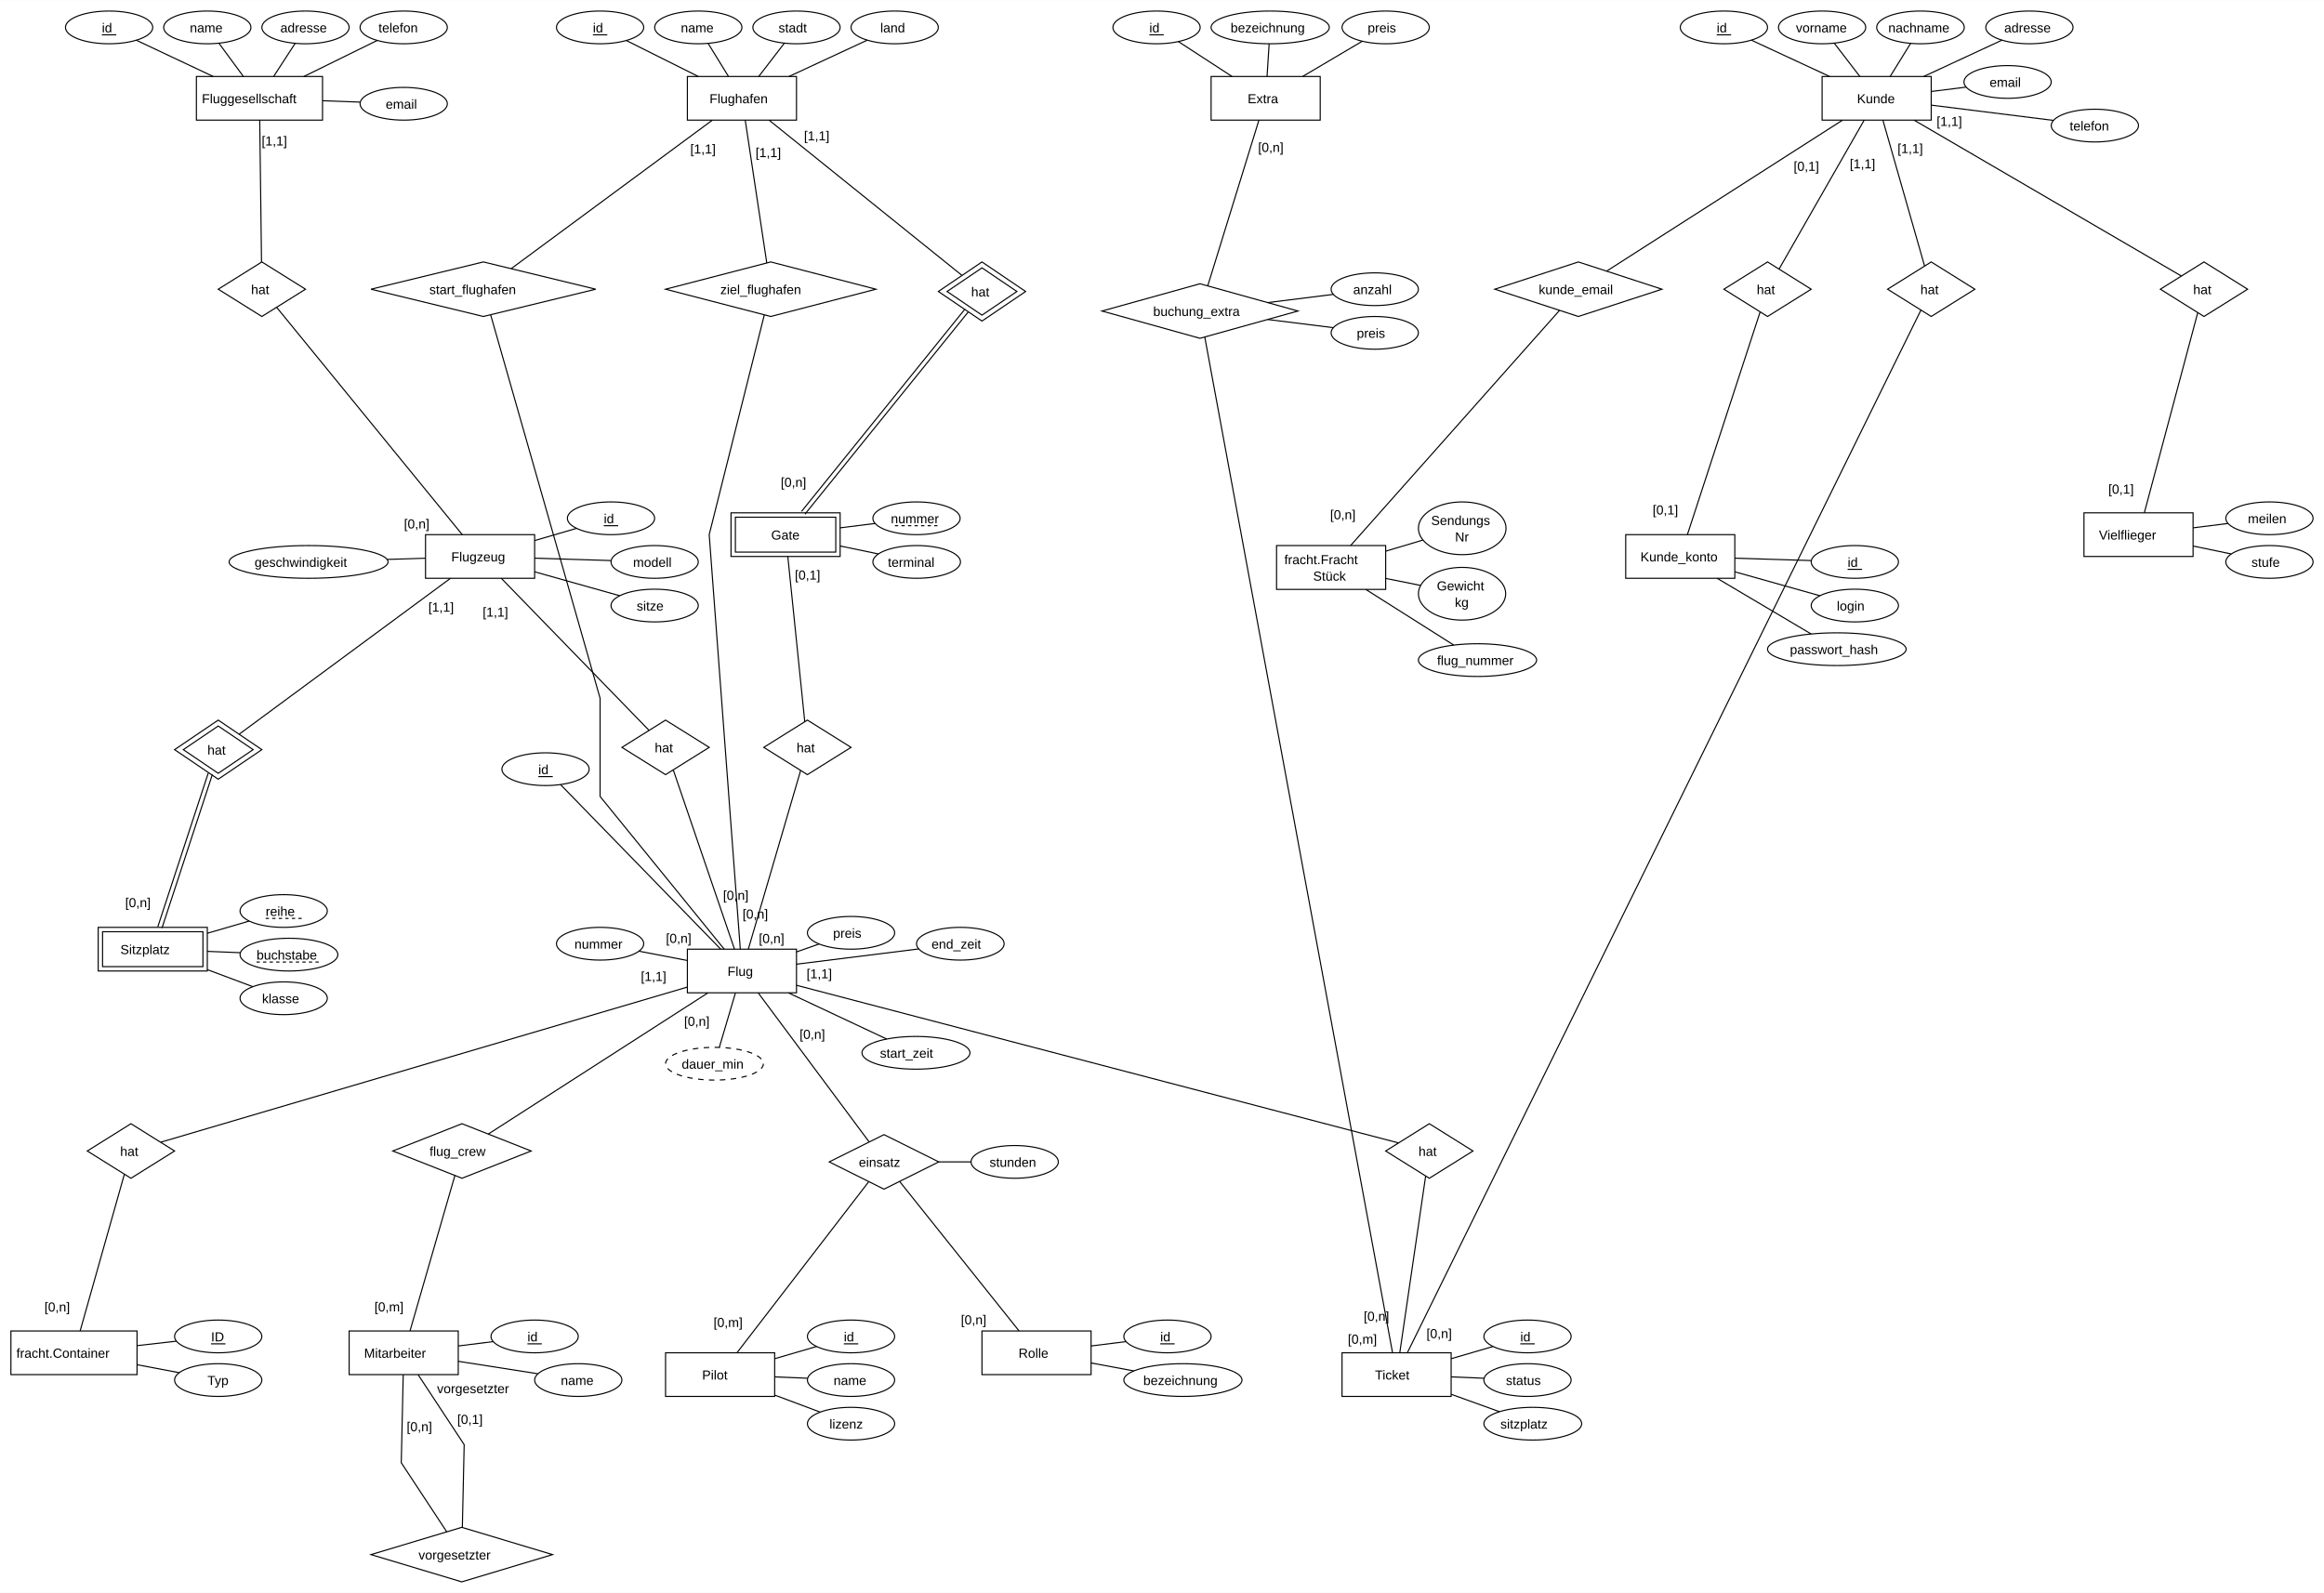
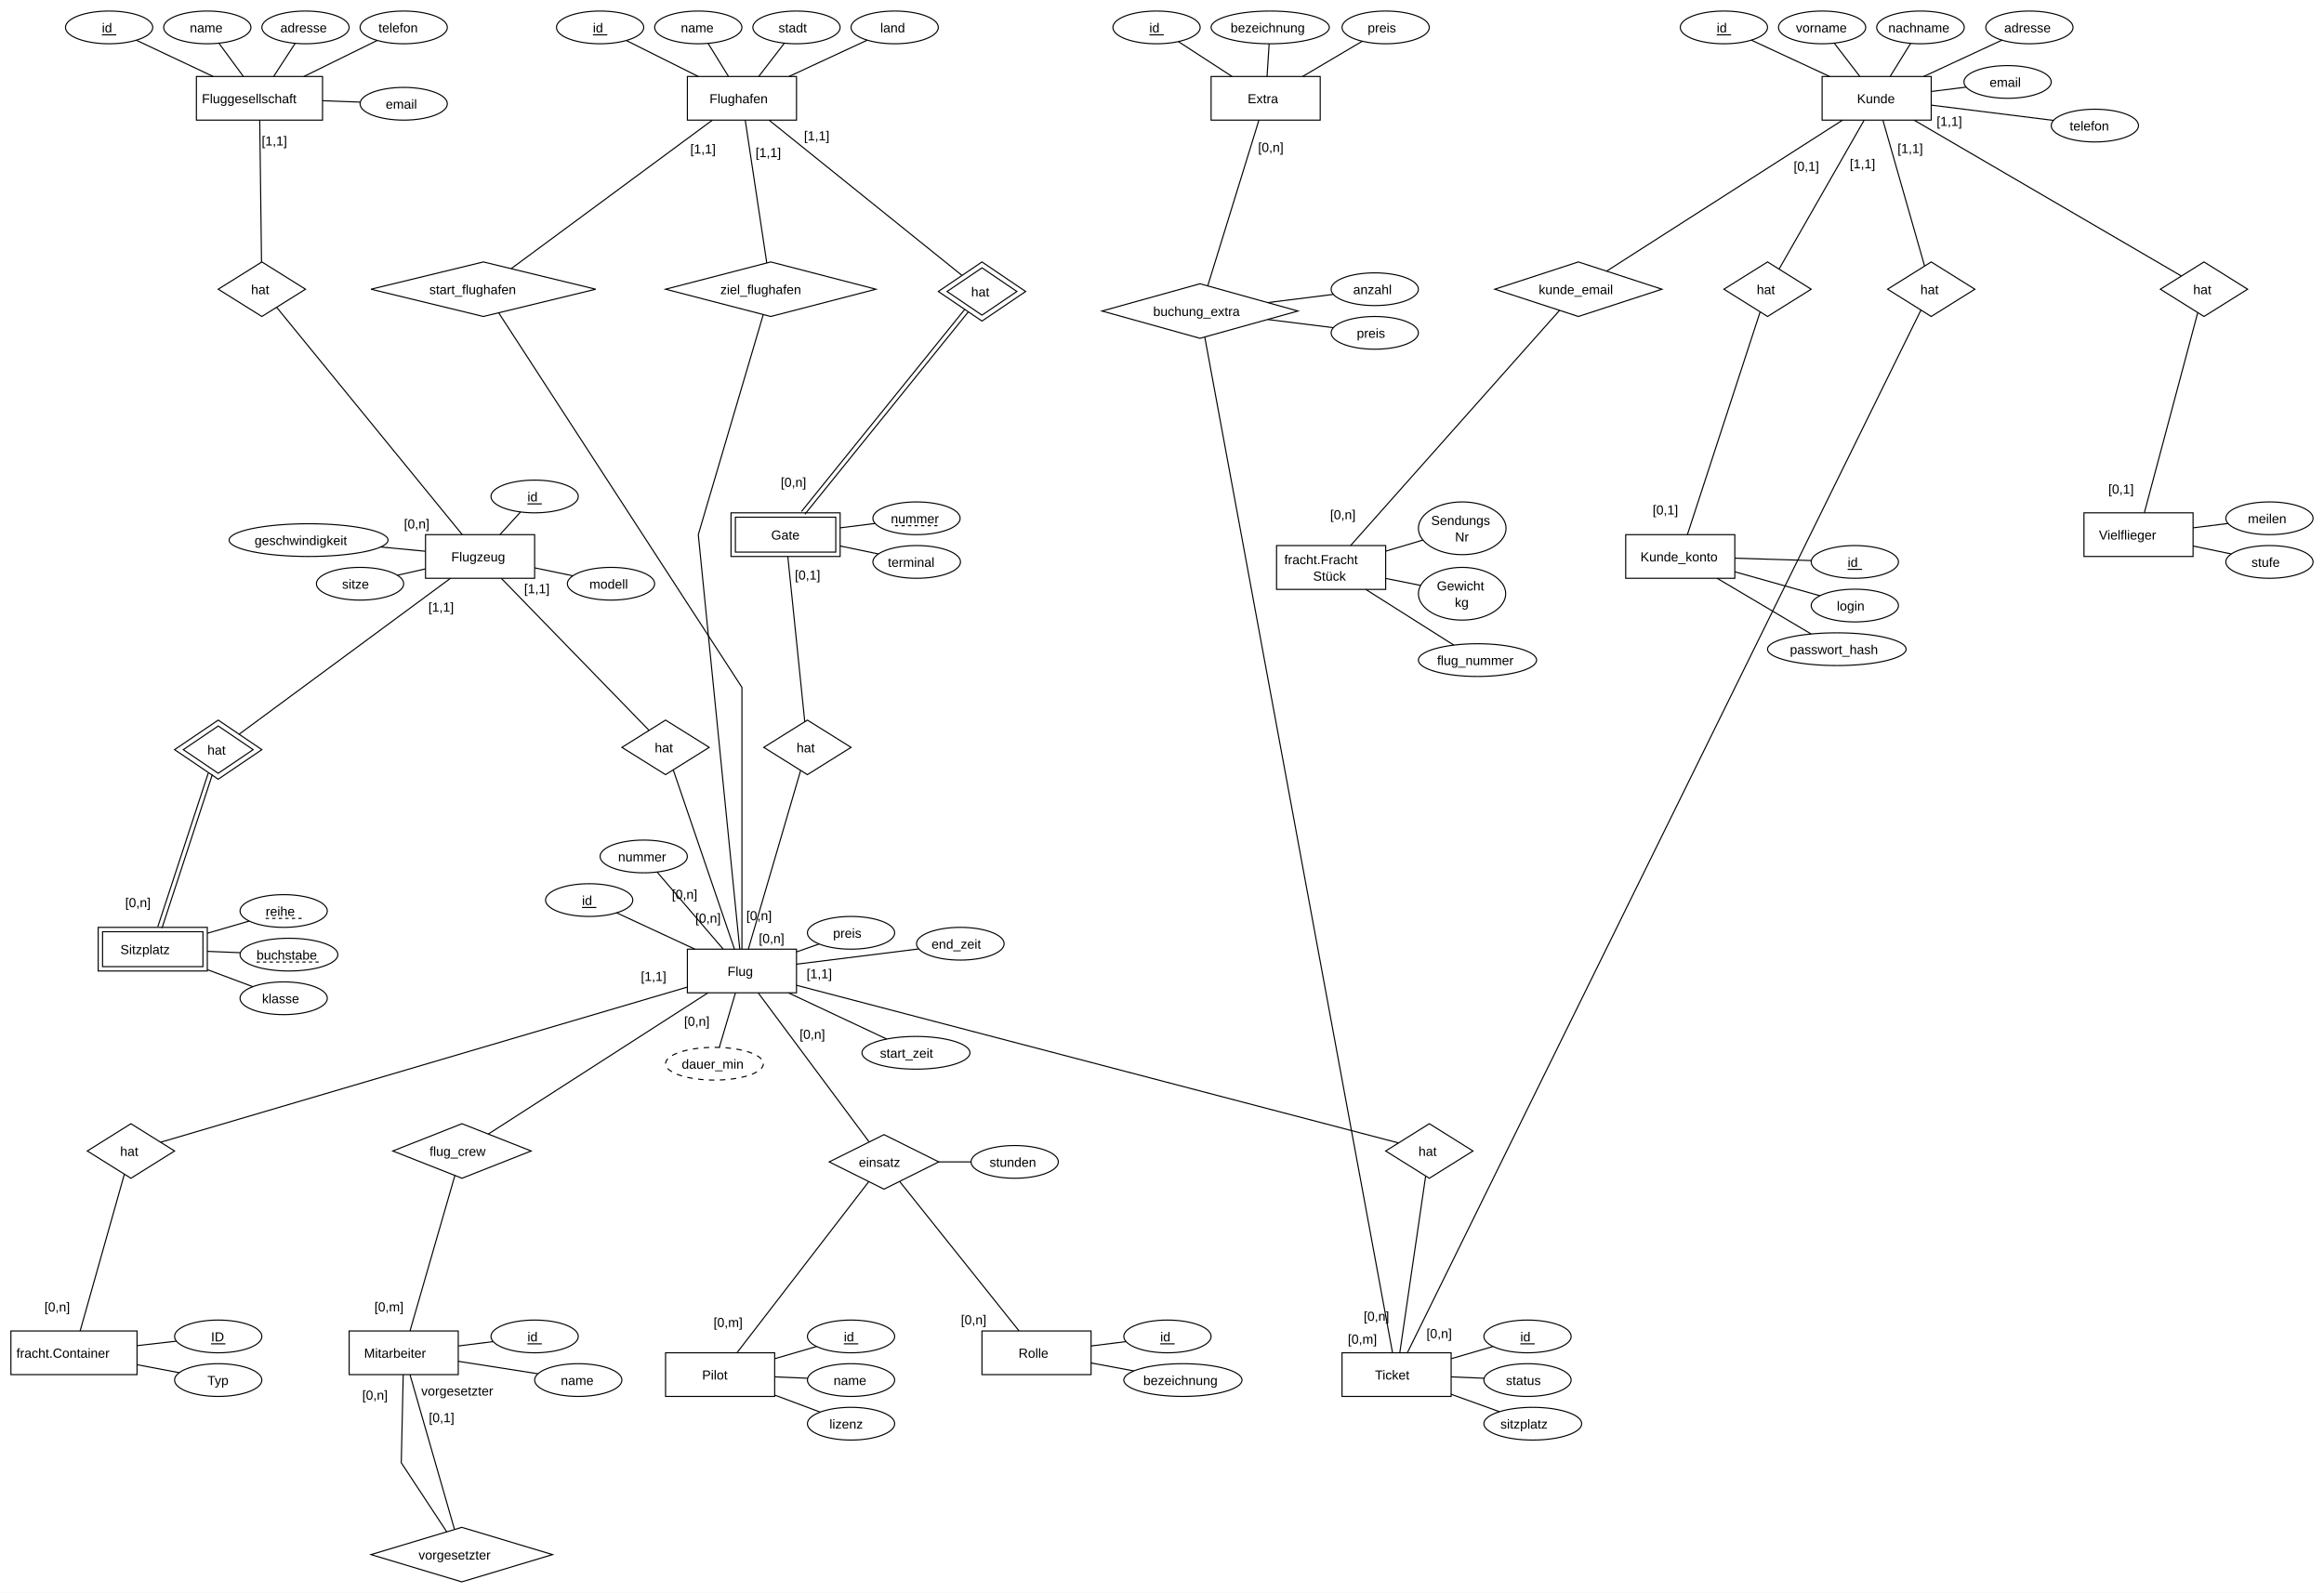
<svg xmlns="http://www.w3.org/2000/svg" width="2840" height="1947" viewBox="10 10 2130 1460" font-family="Arial, Helvetica, sans-serif" xml:space="preserve">
  <rect x="10" y="10" width="2130" height="1460" fill="#ffffff" />
  <rect x="20" y="1230" width="115.6" height="40" fill="#ffffff" stroke="#000000" stroke-width="1" />
  <text x="25" y="1254.51" font-size="12">fracht.Container</text>
  <rect x="1180" y="510" width="100" height="40.19" fill="#ffffff" stroke="#000000" stroke-width="1" />
  <text x="1187.1" y="527.06" font-size="12">fracht.Fracht</text>
  <text x="1213.5" y="542.15" font-size="12">Stück</text>
  <rect x="1120" y="80" width="100" height="40" fill="#ffffff" stroke="#000000" stroke-width="1" />
  <text x="1153.5" y="104.51" font-size="12">Extra</text>
  <rect x="640" y="880" width="100" height="40" fill="#ffffff" stroke="#000000" stroke-width="1" />
  <text x="676.8" y="904.51" font-size="12">Flug</text>
  <rect x="190" y="80" width="115.6" height="40" fill="#ffffff" stroke="#000000" stroke-width="1" />
  <text x="195" y="104.51" font-size="12">Fluggesellschaft</text>
  <rect x="640" y="80" width="100" height="40" fill="#ffffff" stroke="#000000" stroke-width="1" />
  <text x="660.3" y="104.51" font-size="12">Flughafen</text>
  <rect x="400" y="500" width="100" height="40" fill="#ffffff" stroke="#000000" stroke-width="1" />
  <text x="423.6" y="524.51" font-size="12">Flugzeug</text>
  <rect x="680" y="480" width="100" height="40" fill="#ffffff" stroke="#000000" stroke-width="1" />
  <rect x="684" y="484" width="92" height="32" fill="none" stroke="#000000" stroke-width="1" />
  <text x="716.8" y="504.51" font-size="12">Gate</text>
  <rect x="1680" y="80" width="100" height="40" fill="#ffffff" stroke="#000000" stroke-width="1" />
  <text x="1712" y="104.51" font-size="12">Kunde</text>
  <rect x="1500" y="500" width="100" height="40" fill="#ffffff" stroke="#000000" stroke-width="1" />
  <text x="1513.5" y="524.51" font-size="12">Kunde_konto</text>
  <rect x="330" y="1230" width="100" height="40" fill="#ffffff" stroke="#000000" stroke-width="1" />
  <text x="343.7" y="1254.51" font-size="12">Mitarbeiter</text>
  <rect x="620" y="1250" width="100" height="40" fill="#ffffff" stroke="#000000" stroke-width="1" />
  <text x="653.5" y="1274.51" font-size="12">Pilot</text>
  <rect x="910" y="1230" width="100" height="40" fill="#ffffff" stroke="#000000" stroke-width="1" />
  <text x="943.5" y="1254.51" font-size="12">Rolle</text>
  <rect x="100" y="860" width="100" height="40" fill="#ffffff" stroke="#000000" stroke-width="1" />
  <rect x="104" y="864" width="92" height="32" fill="none" stroke="#000000" stroke-width="1" />
  <text x="120.3" y="884.51" font-size="12">Sitzplatz</text>
  <rect x="1240" y="1250" width="100" height="40" fill="#ffffff" stroke="#000000" stroke-width="1" />
  <text x="1270.2" y="1274.51" font-size="12">Ticket</text>
  <rect x="1920" y="480" width="100" height="40" fill="#ffffff" stroke="#000000" stroke-width="1" />
  <text x="1933.7" y="504.51" font-size="12">Vielflieger</text>
  <ellipse cx="210" cy="1235" rx="40" ry="15" fill="#ffffff" stroke="#000000" stroke-width="1" />
  <polyline points="203.4,1241.79 216.6,1241.79" fill="none" stroke="#000000" stroke-width="1" />
  <text x="203.4" y="1239.51" font-size="12">ID</text>
  <ellipse cx="210" cy="1275" rx="40" ry="15" fill="#ffffff" stroke="#000000" stroke-width="1" />
  <text x="200.1" y="1279.51" font-size="12">Typ</text>
  <polygon points="130,1040 170,1065 130,1090 90,1065" fill="#ffffff" stroke="#000000" />
  <text x="120.1" y="1069.51" font-size="12">hat</text>
  <ellipse cx="1350.16" cy="494.17" rx="40.16" ry="24.17" fill="#ffffff" stroke="#000000" stroke-width="1" />
  <text x="1321.66" y="491.14" font-size="12">Sendungs</text>
  <text x="1343.56" y="506.23" font-size="12">Nr</text>
  <ellipse cx="1350" cy="554.17" rx="40" ry="24.17" fill="#ffffff" stroke="#000000" stroke-width="1" />
  <text x="1326.9" y="551.14" font-size="12">Gewicht</text>
  <text x="1343.4" y="566.23" font-size="12">kg</text>
  <ellipse cx="1364.16" cy="615" rx="54.16" ry="15" fill="#ffffff" stroke="#000000" stroke-width="1" />
  <text x="1327.16" y="619.51" font-size="12">flug_nummer</text>
  <polygon points="1456.6,250 1533.2,275 1456.6,300 1380,275" fill="#ffffff" stroke="#000000" />
  <text x="1420.3" y="279.51" font-size="12">kunde_email</text>
  <polygon points="1109.8,270 1199.6,295 1109.8,320 1020,295" fill="#ffffff" stroke="#000000" />
  <text x="1066.9" y="299.51" font-size="12">buchung_extra</text>
  <ellipse cx="1270" cy="275" rx="40" ry="15" fill="#ffffff" stroke="#000000" stroke-width="1" />
  <text x="1250.2" y="279.51" font-size="12">anzahl</text>
  <ellipse cx="1270" cy="315" rx="40" ry="15" fill="#ffffff" stroke="#000000" stroke-width="1" />
  <text x="1253.5" y="319.51" font-size="12">preis</text>
  <polygon points="820.2,1050 870.4,1075 820.2,1100 770,1075" fill="#ffffff" stroke="#000000" />
  <text x="797.1" y="1079.51" font-size="12">einsatz</text>
  <ellipse cx="940" cy="1075" rx="40" ry="15" fill="#ffffff" stroke="#000000" stroke-width="1" />
  <text x="916.9" y="1079.51" font-size="12">stunden</text>
  <ellipse cx="1070" cy="35" rx="40" ry="15" fill="#ffffff" stroke="#000000" stroke-width="1" />
  <polyline points="1063.4,41.79 1076.6,41.79" fill="none" stroke="#000000" stroke-width="1" />
  <text x="1063.4" y="39.51" font-size="12">id</text>
  <ellipse cx="1174.16" cy="35" rx="54.16" ry="15" fill="#ffffff" stroke="#000000" stroke-width="1" />
  <text x="1137.86" y="39.51" font-size="12">bezeichnung</text>
  <ellipse cx="1280" cy="35" rx="40" ry="15" fill="#ffffff" stroke="#000000" stroke-width="1" />
  <text x="1263.5" y="39.51" font-size="12">preis</text>
-   <ellipse cx="510" cy="715" rx="40" ry="15" fill="#ffffff" stroke="#000000" stroke-width="1" />
-   <polyline points="503.4,721.79 516.6,721.79" fill="none" stroke="#000000" stroke-width="1" />
-   <text x="503.4" y="719.51" font-size="12">id</text>
-   <ellipse cx="560" cy="875" rx="40" ry="15" fill="#ffffff" stroke="#000000" stroke-width="1" />
-   <text x="536.5" y="879.51" font-size="12">nummer</text>
+   <ellipse cx="550" cy="835" rx="40" ry="15" fill="#ffffff" stroke="#000000" stroke-width="1" />
+   <polyline points="543.4,841.79 556.6,841.79" fill="none" stroke="#000000" stroke-width="1" />
+   <text x="543.4" y="839.51" font-size="12">id</text>
+   <ellipse cx="600" cy="795" rx="40" ry="15" fill="#ffffff" stroke="#000000" stroke-width="1" />
+   <text x="576.5" y="799.51" font-size="12">nummer</text>
  <ellipse cx="790" cy="865" rx="40" ry="15" fill="#ffffff" stroke="#000000" stroke-width="1" />
  <text x="773.5" y="869.51" font-size="12">preis</text>
  <ellipse cx="849.5" cy="975" rx="49.5" ry="15" fill="#ffffff" stroke="#000000" stroke-width="1" />
  <text x="816.5" y="979.51" font-size="12">start_zeit</text>
  <ellipse cx="890.16" cy="875" rx="40.16" ry="15" fill="#ffffff" stroke="#000000" stroke-width="1" />
  <text x="863.76" y="879.51" font-size="12">end_zeit</text>
  <ellipse cx="664.83" cy="985" rx="44.83" ry="15" fill="#ffffff" stroke="#000000" stroke-width="0" />
  <polyline points="709.66,985 709.49,986.31 708.98,987.6 708.13,988.88 706.96,990.13 705.46,991.34 703.66,992.5 701.55,993.6 699.17,994.64 696.53,995.61 693.65,996.49 690.54,997.29 687.25,997.99 683.78,998.59 680.16,999.1 676.43,999.49 672.62,999.77 668.74,999.94 664.83,1000 660.92,999.94 657.05,999.77 653.23,999.49 649.5,999.1 645.88,998.59 642.42,997.99 639.12,997.29 636.01,996.49 633.13,995.61 630.49,994.64 628.11,993.6 626.01,992.5 624.2,991.34 622.7,990.13 621.53,988.88 620.68,987.6 620.17,986.31 620,985 620.17,983.69 620.68,982.4 621.53,981.12 622.7,979.87 624.2,978.66 626.01,977.5 628.11,976.4 630.49,975.36 633.13,974.39 636.01,973.51 639.12,972.71 642.42,972.01 645.88,971.41 649.5,970.9 653.23,970.51 657.05,970.23 660.92,970.06 664.83,970 668.74,970.06 672.62,970.23 676.43,970.51 680.16,970.9 683.78,971.41 687.25,972.01 690.54,972.71 693.65,973.51 696.53,974.39 699.17,975.36 701.55,976.4 703.66,977.5 705.46,978.66 706.96,979.87 708.13,981.12 708.98,982.4 709.49,983.69 709.66,985" fill="none" stroke="#000000" stroke-width="1" stroke-dasharray="5 5" />
  <text x="634.83" y="989.51" font-size="12">dauer_min</text>
  <polygon points="620,670 660,695 620,720 580,695" fill="#ffffff" stroke="#000000" />
  <text x="610.1" y="699.51" font-size="12">hat</text>
  <polygon points="750,670 790,695 750,720 710,695" fill="#ffffff" stroke="#000000" />
  <text x="740.1" y="699.51" font-size="12">hat</text>
  <polygon points="453,250 556,275 453,300 350,275" fill="#ffffff" stroke="#000000" />
  <text x="403.5" y="279.51" font-size="12">start_flughafen</text>
  <polygon points="716.4,250 812.8,275 716.4,300 620,275" fill="#ffffff" stroke="#000000" />
  <text x="670.2" y="279.51" font-size="12">ziel_flughafen</text>
  <polygon points="433.4,1040 496.8,1065 433.4,1090 370,1065" fill="#ffffff" stroke="#000000" />
  <text x="403.7" y="1069.51" font-size="12">flug_crew</text>
  <ellipse cx="110" cy="35" rx="40" ry="15" fill="#ffffff" stroke="#000000" stroke-width="1" />
  <polyline points="103.4,41.79 116.6,41.79" fill="none" stroke="#000000" stroke-width="1" />
  <text x="103.4" y="39.51" font-size="12">id</text>
  <ellipse cx="200" cy="35" rx="40" ry="15" fill="#ffffff" stroke="#000000" stroke-width="1" />
  <text x="184" y="39.51" font-size="12">name</text>
  <ellipse cx="290" cy="35" rx="40" ry="15" fill="#ffffff" stroke="#000000" stroke-width="1" />
  <text x="266.9" y="39.51" font-size="12">adresse</text>
  <ellipse cx="380" cy="35" rx="40" ry="15" fill="#ffffff" stroke="#000000" stroke-width="1" />
  <text x="356.9" y="39.51" font-size="12">telefon</text>
  <ellipse cx="380" cy="105" rx="40" ry="15" fill="#ffffff" stroke="#000000" stroke-width="1" />
  <text x="363.5" y="109.51" font-size="12">email</text>
  <ellipse cx="560" cy="35" rx="40" ry="15" fill="#ffffff" stroke="#000000" stroke-width="1" />
  <polyline points="553.4,41.79 566.6,41.79" fill="none" stroke="#000000" stroke-width="1" />
  <text x="553.4" y="39.51" font-size="12">id</text>
  <ellipse cx="650" cy="35" rx="40" ry="15" fill="#ffffff" stroke="#000000" stroke-width="1" />
  <text x="634" y="39.51" font-size="12">name</text>
  <ellipse cx="740" cy="35" rx="40" ry="15" fill="#ffffff" stroke="#000000" stroke-width="1" />
  <text x="723.5" y="39.51" font-size="12">stadt</text>
  <ellipse cx="830" cy="35" rx="40" ry="15" fill="#ffffff" stroke="#000000" stroke-width="1" />
  <text x="816.8" y="39.51" font-size="12">land</text>
-   <ellipse cx="570" cy="485" rx="40" ry="15" fill="#ffffff" stroke="#000000" stroke-width="1" />
-   <polyline points="563.4,491.79 576.6,491.79" fill="none" stroke="#000000" stroke-width="1" />
-   <text x="563.4" y="489.51" font-size="12">id</text>
-   <ellipse cx="610" cy="525" rx="40" ry="15" fill="#ffffff" stroke="#000000" stroke-width="1" />
-   <text x="590.2" y="529.51" font-size="12">modell</text>
-   <ellipse cx="610" cy="565" rx="40" ry="15" fill="#ffffff" stroke="#000000" stroke-width="1" />
-   <text x="593.5" y="569.51" font-size="12">sitze</text>
-   <ellipse cx="292.83" cy="525" rx="72.83" ry="15" fill="#ffffff" stroke="#000000" stroke-width="1" />
-   <text x="243.33" y="529.51" font-size="12">geschwindigkeit</text>
+   <ellipse cx="500" cy="465" rx="40" ry="15" fill="#ffffff" stroke="#000000" stroke-width="1" />
+   <polyline points="493.4,471.79 506.6,471.79" fill="none" stroke="#000000" stroke-width="1" />
+   <text x="493.4" y="469.51" font-size="12">id</text>
+   <ellipse cx="570" cy="545" rx="40" ry="15" fill="#ffffff" stroke="#000000" stroke-width="1" />
+   <text x="550.2" y="549.51" font-size="12">modell</text>
+   <ellipse cx="340" cy="545" rx="40" ry="15" fill="#ffffff" stroke="#000000" stroke-width="1" />
+   <text x="323.5" y="549.51" font-size="12">sitze</text>
+   <ellipse cx="292.83" cy="505" rx="72.83" ry="15" fill="#ffffff" stroke="#000000" stroke-width="1" />
+   <text x="243.33" y="509.51" font-size="12">geschwindigkeit</text>
  <polygon points="250,250 290,275 250,300 210,275" fill="#ffffff" stroke="#000000" />
  <text x="240.1" y="279.51" font-size="12">hat</text>
  <ellipse cx="850" cy="485" rx="40" ry="15" fill="#ffffff" stroke="#000000" stroke-width="1" />
  <polyline points="830.2,491.79 869.8,491.79" fill="none" stroke="#000000" stroke-width="1" stroke-dasharray="3 3" />
  <text x="826.5" y="489.51" font-size="12">nummer</text>
  <ellipse cx="850.16" cy="525" rx="40.16" ry="15" fill="#ffffff" stroke="#000000" stroke-width="1" />
  <text x="823.76" y="529.51" font-size="12">terminal</text>
  <polygon points="910,250 950,277.09 910,304.19 870,277.09" fill="#ffffff" stroke="#000000" />
  <polygon points="910,255.42 942,277.09 910,298.77 878,277.09" fill="none" stroke="#000000" />
  <text x="900.1" y="281.61" font-size="12">hat</text>
  <ellipse cx="1590" cy="35" rx="40" ry="15" fill="#ffffff" stroke="#000000" stroke-width="1" />
  <polyline points="1583.4,41.79 1596.6,41.79" fill="none" stroke="#000000" stroke-width="1" />
  <text x="1583.4" y="39.51" font-size="12">id</text>
  <ellipse cx="1680" cy="35" rx="40" ry="15" fill="#ffffff" stroke="#000000" stroke-width="1" />
  <text x="1656" y="39.51" font-size="12">vorname</text>
  <ellipse cx="1770.16" cy="35" rx="40.16" ry="15" fill="#ffffff" stroke="#000000" stroke-width="1" />
  <text x="1740.66" y="39.51" font-size="12">nachname</text>
  <ellipse cx="1870" cy="35" rx="40" ry="15" fill="#ffffff" stroke="#000000" stroke-width="1" />
  <text x="1846.9" y="39.51" font-size="12">adresse</text>
  <ellipse cx="1850" cy="85" rx="40" ry="15" fill="#ffffff" stroke="#000000" stroke-width="1" />
  <text x="1833.5" y="89.51" font-size="12">email</text>
  <ellipse cx="1930" cy="125" rx="40" ry="15" fill="#ffffff" stroke="#000000" stroke-width="1" />
  <text x="1906.9" y="129.51" font-size="12">telefon</text>
  <ellipse cx="1710" cy="525" rx="40" ry="15" fill="#ffffff" stroke="#000000" stroke-width="1" />
  <polyline points="1703.4,531.79 1716.6,531.79" fill="none" stroke="#000000" stroke-width="1" />
  <text x="1703.4" y="529.51" font-size="12">id</text>
  <ellipse cx="1710" cy="565" rx="40" ry="15" fill="#ffffff" stroke="#000000" stroke-width="1" />
  <text x="1693.5" y="569.51" font-size="12">login</text>
  <ellipse cx="1693.5" cy="605" rx="63.5" ry="15" fill="#ffffff" stroke="#000000" stroke-width="1" />
  <text x="1650.5" y="609.51" font-size="12">passwort_hash</text>
  <polygon points="1630,250 1670,275 1630,300 1590,275" fill="#ffffff" stroke="#000000" />
  <text x="1620.1" y="279.51" font-size="12">hat</text>
  <ellipse cx="500" cy="1235" rx="40" ry="15" fill="#ffffff" stroke="#000000" stroke-width="1" />
  <polyline points="493.4,1241.79 506.6,1241.79" fill="none" stroke="#000000" stroke-width="1" />
  <text x="493.4" y="1239.51" font-size="12">id</text>
  <ellipse cx="540" cy="1275" rx="40" ry="15" fill="#ffffff" stroke="#000000" stroke-width="1" />
  <text x="524" y="1279.51" font-size="12">name</text>
  <polygon points="433.2,1410 516.4,1435 433.2,1460 350,1435" fill="#ffffff" stroke="#000000" />
  <text x="393.6" y="1439.51" font-size="12">vorgesetzter</text>
  <ellipse cx="790" cy="1235" rx="40" ry="15" fill="#ffffff" stroke="#000000" stroke-width="1" />
  <polyline points="783.4,1241.79 796.6,1241.79" fill="none" stroke="#000000" stroke-width="1" />
  <text x="783.4" y="1239.51" font-size="12">id</text>
  <ellipse cx="790" cy="1275" rx="40" ry="15" fill="#ffffff" stroke="#000000" stroke-width="1" />
  <text x="774" y="1279.51" font-size="12">name</text>
  <ellipse cx="790" cy="1315" rx="40" ry="15" fill="#ffffff" stroke="#000000" stroke-width="1" />
  <text x="770.2" y="1319.51" font-size="12">lizenz</text>
  <ellipse cx="1080" cy="1235" rx="40" ry="15" fill="#ffffff" stroke="#000000" stroke-width="1" />
  <polyline points="1073.4,1241.79 1086.6,1241.79" fill="none" stroke="#000000" stroke-width="1" />
  <text x="1073.4" y="1239.51" font-size="12">id</text>
  <ellipse cx="1094.16" cy="1275" rx="54.16" ry="15" fill="#ffffff" stroke="#000000" stroke-width="1" />
  <text x="1057.86" y="1279.51" font-size="12">bezeichnung</text>
  <ellipse cx="270" cy="845" rx="40" ry="15" fill="#ffffff" stroke="#000000" stroke-width="1" />
  <polyline points="253.5,851.79 286.5,851.79" fill="none" stroke="#000000" stroke-width="1" stroke-dasharray="3 3" />
  <text x="253.5" y="849.51" font-size="12">reihe</text>
  <ellipse cx="274.83" cy="885" rx="44.83" ry="15" fill="#ffffff" stroke="#000000" stroke-width="1" />
  <polyline points="245.13,891.79 304.53,891.79" fill="none" stroke="#000000" stroke-width="1" stroke-dasharray="3 3" />
  <text x="245.13" y="889.51" font-size="12">buchstabe</text>
  <ellipse cx="270" cy="925" rx="40" ry="15" fill="#ffffff" stroke="#000000" stroke-width="1" />
  <text x="250.2" y="929.51" font-size="12">klasse</text>
  <polygon points="210,670 250,697.09 210,724.19 170,697.09" fill="#ffffff" stroke="#000000" />
  <polygon points="210,675.42 242,697.09 210,718.77 178,697.09" fill="none" stroke="#000000" />
  <text x="200.1" y="701.61" font-size="12">hat</text>
  <ellipse cx="1410" cy="1235" rx="40" ry="15" fill="#ffffff" stroke="#000000" stroke-width="1" />
  <polyline points="1403.4,1241.79 1416.6,1241.79" fill="none" stroke="#000000" stroke-width="1" />
  <text x="1403.4" y="1239.51" font-size="12">id</text>
  <ellipse cx="1410" cy="1275" rx="40" ry="15" fill="#ffffff" stroke="#000000" stroke-width="1" />
  <text x="1390.2" y="1279.51" font-size="12">status</text>
  <ellipse cx="1414.83" cy="1315" rx="44.83" ry="15" fill="#ffffff" stroke="#000000" stroke-width="1" />
  <text x="1385.13" y="1319.51" font-size="12">sitzplatz</text>
  <polygon points="1320,1040 1360,1065 1320,1090 1280,1065" fill="#ffffff" stroke="#000000" />
  <text x="1310.1" y="1069.51" font-size="12">hat</text>
  <polygon points="1780,250 1820,275 1780,300 1740,275" fill="#ffffff" stroke="#000000" />
  <text x="1770.1" y="279.51" font-size="12">hat</text>
  <ellipse cx="2090" cy="485" rx="40" ry="15" fill="#ffffff" stroke="#000000" stroke-width="1" />
  <text x="2070.2" y="489.51" font-size="12">meilen</text>
  <ellipse cx="2090" cy="525" rx="40" ry="15" fill="#ffffff" stroke="#000000" stroke-width="1" />
  <text x="2073.5" y="529.51" font-size="12">stufe</text>
  <polygon points="2030,250 2070,275 2030,300 1990,275" fill="#ffffff" stroke="#000000" />
  <text x="2020.1" y="279.51" font-size="12">hat</text>
  <polyline points="135.6,1243.44 171.71,1239.34" fill="none" stroke="#000000" stroke-width="1" />
  <polyline points="135.6,1260.93 174.28,1268.25" fill="none" stroke="#000000" stroke-width="1" />
  <polyline points="157.18,1056.99 640,914.73" fill="none" stroke="#000000" stroke-width="1" />
  <text x="597.35" y="909.13" font-size="12">[1,1]</text>
  <polyline points="124,1086.25 83.44,1230" fill="none" stroke="#000000" stroke-width="1" />
  <text x="50.73" y="1212.17" font-size="12">[0,n]</text>
  <polyline points="1280,515.15 1314.19,504.93" fill="none" stroke="#000000" stroke-width="1" />
  <polyline points="1280,540.13 1312.04,546.56" fill="none" stroke="#000000" stroke-width="1" />
  <polyline points="1261.75,550.19 1342.45,601.26" fill="none" stroke="#000000" stroke-width="1" />
  <polyline points="1482.47,258.44 1698.75,120" fill="none" stroke="#000000" stroke-width="1" />
  <text x="1653.89" y="166.47" font-size="12">[0,1]</text>
  <polyline points="1439.38,294.38 1247.85,510" fill="none" stroke="#000000" stroke-width="1" />
  <text x="1229.07" y="485.87" font-size="12">[0,n]</text>
  <polyline points="1116.91,271.98 1163.83,120" fill="none" stroke="#000000" stroke-width="1" />
  <text x="1163.03" y="149.14" font-size="12">[0,n]</text>
  <polyline points="1114.19,318.78 1286.3,1250" fill="none" stroke="#000000" stroke-width="1" />
  <text x="1245.3" y="1241.68" font-size="12">[0,m]</text>
  <polyline points="1171.8,287.26 1232.05,279.74" fill="none" stroke="#000000" stroke-width="1" />
  <polyline points="1171.8,302.74 1232.05,310.26" fill="none" stroke="#000000" stroke-width="1" />
  <polyline points="806.63,1056.76 704.88,920" fill="none" stroke="#000000" stroke-width="1" />
  <text x="742.83" y="962.22" font-size="12">[0,n]</text>
  <polyline points="806.28,1093.07 685.41,1250" fill="none" stroke="#000000" stroke-width="1" />
  <text x="663.97" y="1226.34" font-size="12">[0,m]</text>
  <polyline points="834.49,1092.88 944.02,1230" fill="none" stroke="#000000" stroke-width="1" />
  <text x="890.67" y="1223.93" font-size="12">[0,n]</text>
  <polyline points="870.4,1075 900,1075" fill="none" stroke="#000000" stroke-width="1" />
  <polyline points="1139.23,80 1089.99,47.99" fill="none" stroke="#000000" stroke-width="1" />
  <polyline points="1171.28,80 1173.2,50" fill="none" stroke="#000000" stroke-width="1" />
  <polyline points="1203.85,80 1258.57,47.66" fill="none" stroke="#000000" stroke-width="1" />
-   <polyline points="670.54,880 523.71,729.09" fill="none" stroke="#000000" stroke-width="1" />
-   <polyline points="640,890.38 595.59,881.84" fill="none" stroke="#000000" stroke-width="1" />
+   <polyline points="646.92,880 575.13,846.67" fill="none" stroke="#000000" stroke-width="1" />
+   <polyline points="672.86,880 612.24,809.28" fill="none" stroke="#000000" stroke-width="1" />
  <polyline points="740,882.5 760.76,875.23" fill="none" stroke="#000000" stroke-width="1" />
  <polyline points="732.53,920 822.68,962.39" fill="none" stroke="#000000" stroke-width="1" />
  <polyline points="740,893.76 852.07,879.76" fill="none" stroke="#000000" stroke-width="1" />
  <polyline points="684.08,920 669.25,970.07" fill="none" stroke="#000000" stroke-width="1" />
  <polyline points="604.89,679.44 469.43,540" fill="none" stroke="#000000" stroke-width="1" />
-   <text x="452.37" y="575.15" font-size="12">[1,1]</text>
+   <text x="490.36" y="553.71" font-size="12">[1,1]</text>
  <polyline points="627.04,715.6 683.17,880" fill="none" stroke="#000000" stroke-width="1" />
-   <text x="672.68" y="834.79" font-size="12">[0,n]</text>
+   <text x="625.77" y="833.91" font-size="12">[0,n]</text>
  <polyline points="747.59,671.51 732.05,520" fill="none" stroke="#000000" stroke-width="1" />
  <text x="738.46" y="541.2" font-size="12">[0,1]</text>
  <polyline points="743.81,716.13 695.85,880" fill="none" stroke="#000000" stroke-width="1" />
  <text x="705.48" y="874.35" font-size="12">[0,n]</text>
  <polyline points="478.48,256.18 662.91,120" fill="none" stroke="#000000" stroke-width="1" />
  <text x="642.63" y="150.63" font-size="12">[1,1]</text>
-   <polyline points="459.67,298.38 560,650 560,740 673.75,880" fill="none" stroke="#000000" stroke-width="1" />
-   <text x="620.33" y="874.22" font-size="12">[0,n]</text>
+   <polyline points="467.02,296.6 690,640 690,880" fill="none" stroke="#000000" stroke-width="1" />
+   <text x="694" y="853.45" font-size="12">[0,n]</text>
  <polyline points="712.77,250.94 693.02,120" fill="none" stroke="#000000" stroke-width="1" />
  <text x="702.49" y="153.9" font-size="12">[1,1]</text>
-   <polyline points="710.52,298.47 660,500 688.5,880" fill="none" stroke="#000000" stroke-width="1" />
-   <text x="690.57" y="851.97" font-size="12">[0,n]</text>
+   <polyline points="709.55,298.22 650,500 688,880" fill="none" stroke="#000000" stroke-width="1" />
+   <text x="647.25" y="855.72" font-size="12">[0,n]</text>
  <polyline points="457.5,1049.5 658.9,920" fill="none" stroke="#000000" stroke-width="1" />
  <text x="636.99" y="950.33" font-size="12">[0,n]</text>
  <polyline points="426.92,1087.45 385.77,1230" fill="none" stroke="#000000" stroke-width="1" />
  <text x="353.18" y="1212.07" font-size="12">[0,m]</text>
  <polyline points="205.4,80 134.89,46.74" fill="none" stroke="#000000" stroke-width="1" />
  <polyline points="233.09,80 210.63,49.46" fill="none" stroke="#000000" stroke-width="1" />
  <polyline points="260.78,80 280.54,49.57" fill="none" stroke="#000000" stroke-width="1" />
  <polyline points="288.48,80 355.74,46.93" fill="none" stroke="#000000" stroke-width="1" />
  <polyline points="305.6,102.19 340.2,103.49" fill="none" stroke="#000000" stroke-width="1" />
  <polyline points="650,80 584,47" fill="none" stroke="#000000" stroke-width="1" />
  <polyline points="677.69,80 658.99,49.62" fill="none" stroke="#000000" stroke-width="1" />
  <polyline points="705.38,80 728.91,49.41" fill="none" stroke="#000000" stroke-width="1" />
  <polyline points="733.08,80 804.87,46.67" fill="none" stroke="#000000" stroke-width="1" />
-   <polyline points="500,505.42 538.43,494.21" fill="none" stroke="#000000" stroke-width="1" />
-   <polyline points="500,521.56 570.14,523.75" fill="none" stroke="#000000" stroke-width="1" />
-   <polyline points="500,534.06 578,556" fill="none" stroke="#000000" stroke-width="1" />
-   <polyline points="400,521.59 364.81,522.71" fill="none" stroke="#000000" stroke-width="1" />
+   <polyline points="468.18,500 487.09,479.2" fill="none" stroke="#000000" stroke-width="1" />
+   <polyline points="500,530.42 535.03,537.72" fill="none" stroke="#000000" stroke-width="1" />
+   <polyline points="400,531.36 374.21,537.23" fill="none" stroke="#000000" stroke-width="1" />
+   <polyline points="400,515.23 358.91,511.31" fill="none" stroke="#000000" stroke-width="1" />
  <polyline points="249.69,250.19 248.05,120" fill="none" stroke="#000000" stroke-width="1" />
  <text x="249.78" y="143.23" font-size="12">[1,1]</text>
  <polyline points="263.51,291.55 433.67,500" fill="none" stroke="#000000" stroke-width="1" />
  <text x="380.24" y="494.29" font-size="12">[0,n]</text>
  <polyline points="780,493.75 812.05,489.74" fill="none" stroke="#000000" stroke-width="1" />
  <polyline points="780,510.4 815.08,517.7" fill="none" stroke="#000000" stroke-width="1" />
  <polyline points="891.72,262.38 714.85,120" fill="none" stroke="#000000" stroke-width="1" />
  <text x="746.86" y="138.54" font-size="12">[1,1]</text>
  <polyline points="897.41,295.86 747.71,481.26" fill="none" stroke="#000000" stroke-width="1" />
  <polyline points="894.3,293.35 744.59,478.74" fill="none" stroke="#000000" stroke-width="1" />
  <text x="725.58" y="456.15" font-size="12">[0,n]</text>
  <polyline points="1686.92,80 1615.13,46.67" fill="none" stroke="#000000" stroke-width="1" />
  <polyline points="1714.62,80 1691.09,49.41" fill="none" stroke="#000000" stroke-width="1" />
  <polyline points="1742.36,80 1761.13,49.62" fill="none" stroke="#000000" stroke-width="1" />
  <polyline points="1773.08,80 1844.87,46.67" fill="none" stroke="#000000" stroke-width="1" />
  <polyline points="1780,93.75 1812.05,89.74" fill="none" stroke="#000000" stroke-width="1" />
  <polyline points="1780,106.25 1892.05,120.26" fill="none" stroke="#000000" stroke-width="1" />
  <polyline points="1600,521.56 1670.14,523.75" fill="none" stroke="#000000" stroke-width="1" />
  <polyline points="1600,534.06 1678,556" fill="none" stroke="#000000" stroke-width="1" />
  <polyline points="1583.76,540 1669.98,591.07" fill="none" stroke="#000000" stroke-width="1" />
  <polyline points="1640.53,256.58 1718.57,120" fill="none" stroke="#000000" stroke-width="1" />
  <text x="1705.36" y="164.19" font-size="12">[1,1]</text>
  <polyline points="1623.22,295.76 1556.53,500" fill="none" stroke="#000000" stroke-width="1" />
  <text x="1524.68" y="481.5" font-size="12">[0,1]</text>
  <polyline points="430,1243.75 462.05,1239.74" fill="none" stroke="#000000" stroke-width="1" />
  <polyline points="430,1257.81 503.08,1269.23" fill="none" stroke="#000000" stroke-width="1" />
-   <polyline points="433.75,1410.17 435.43,1334.21 393.17,1270" fill="none" stroke="#000000" stroke-width="1" />
-   <text x="410.54" y="1287.03" font-size="12">vorgesetzter</text>
-   <text x="429.07" y="1315.18" font-size="12">[0,1]</text>
+   <polyline points="426.58,1411.99 385.75,1270" fill="none" stroke="#000000" stroke-width="1" />
+   <text x="396.04" y="1289.2" font-size="12">vorgesetzter</text>
+   <text x="403.05" y="1313.6" font-size="12">[0,1]</text>
  <polyline points="419.46,1414.13 377.77,1350.79 379.56,1270" fill="none" stroke="#000000" stroke-width="1" />
-   <text x="382.7" y="1321.9" font-size="12">[0,n]</text>
+   <text x="342" y="1292.99" font-size="12">[0,n]</text>
  <polyline points="720,1255.42 758.43,1244.21" fill="none" stroke="#000000" stroke-width="1" />
  <polyline points="720,1272.08 750.24,1273.34" fill="none" stroke="#000000" stroke-width="1" />
  <polyline points="720,1288.75 761.72,1304.39" fill="none" stroke="#000000" stroke-width="1" />
  <polyline points="1010,1243.75 1042.05,1239.74" fill="none" stroke="#000000" stroke-width="1" />
  <polyline points="1010,1259.32 1049.23,1266.63" fill="none" stroke="#000000" stroke-width="1" />
  <polyline points="200,865.42 238.43,854.21" fill="none" stroke="#000000" stroke-width="1" />
  <polyline points="200,882 230.32,883.22" fill="none" stroke="#000000" stroke-width="1" />
  <polyline points="200,898.75 241.72,914.39" fill="none" stroke="#000000" stroke-width="1" />
  <polyline points="229.14,682.97 422.9,540" fill="none" stroke="#000000" stroke-width="1" />
  <text x="402.6" y="570.62" font-size="12">[1,1]</text>
  <polyline points="204.63,719.89 158.46,860.62" fill="none" stroke="#000000" stroke-width="1" />
  <polyline points="200.83,718.64 154.66,859.38" fill="none" stroke="#000000" stroke-width="1" />
  <text x="124.74" y="841.48" font-size="12">[0,n]</text>
  <polyline points="1340,1255.42 1378.43,1244.21" fill="none" stroke="#000000" stroke-width="1" />
  <polyline points="1340,1272.08 1370.24,1273.34" fill="none" stroke="#000000" stroke-width="1" />
  <polyline points="1340,1288.02 1384.33,1304.01" fill="none" stroke="#000000" stroke-width="1" />
  <polyline points="1291.81,1057.62 740,913.1" fill="none" stroke="#000000" stroke-width="1" />
  <text x="749.22" y="906.68" font-size="12">[1,1]</text>
  <polyline points="1316.65,1087.91 1292.93,1250" fill="none" stroke="#000000" stroke-width="1" />
  <text x="1259.87" y="1220.69" font-size="12">[0,n]</text>
  <polyline points="1773.94,253.79 1735.71,120" fill="none" stroke="#000000" stroke-width="1" />
  <text x="1749.1" y="150.19" font-size="12">[1,1]</text>
  <polyline points="1770.59,294.12 1299.85,1250" fill="none" stroke="#000000" stroke-width="1" />
  <text x="1317.35" y="1236.53" font-size="12">[0,n]</text>
  <polyline points="2020,493.75 2052.05,489.74" fill="none" stroke="#000000" stroke-width="1" />
  <polyline points="2020,510.42 2055.03,517.72" fill="none" stroke="#000000" stroke-width="1" />
  <polyline points="2009.31,262.93 1764.29,120" fill="none" stroke="#000000" stroke-width="1" />
  <text x="1784.92" y="125.31" font-size="12">[1,1]</text>
  <polyline points="2024.29,296.43 1975.33,480" fill="none" stroke="#000000" stroke-width="1" />
  <text x="1942.32" y="462.42" font-size="12">[0,1]</text>
</svg>
